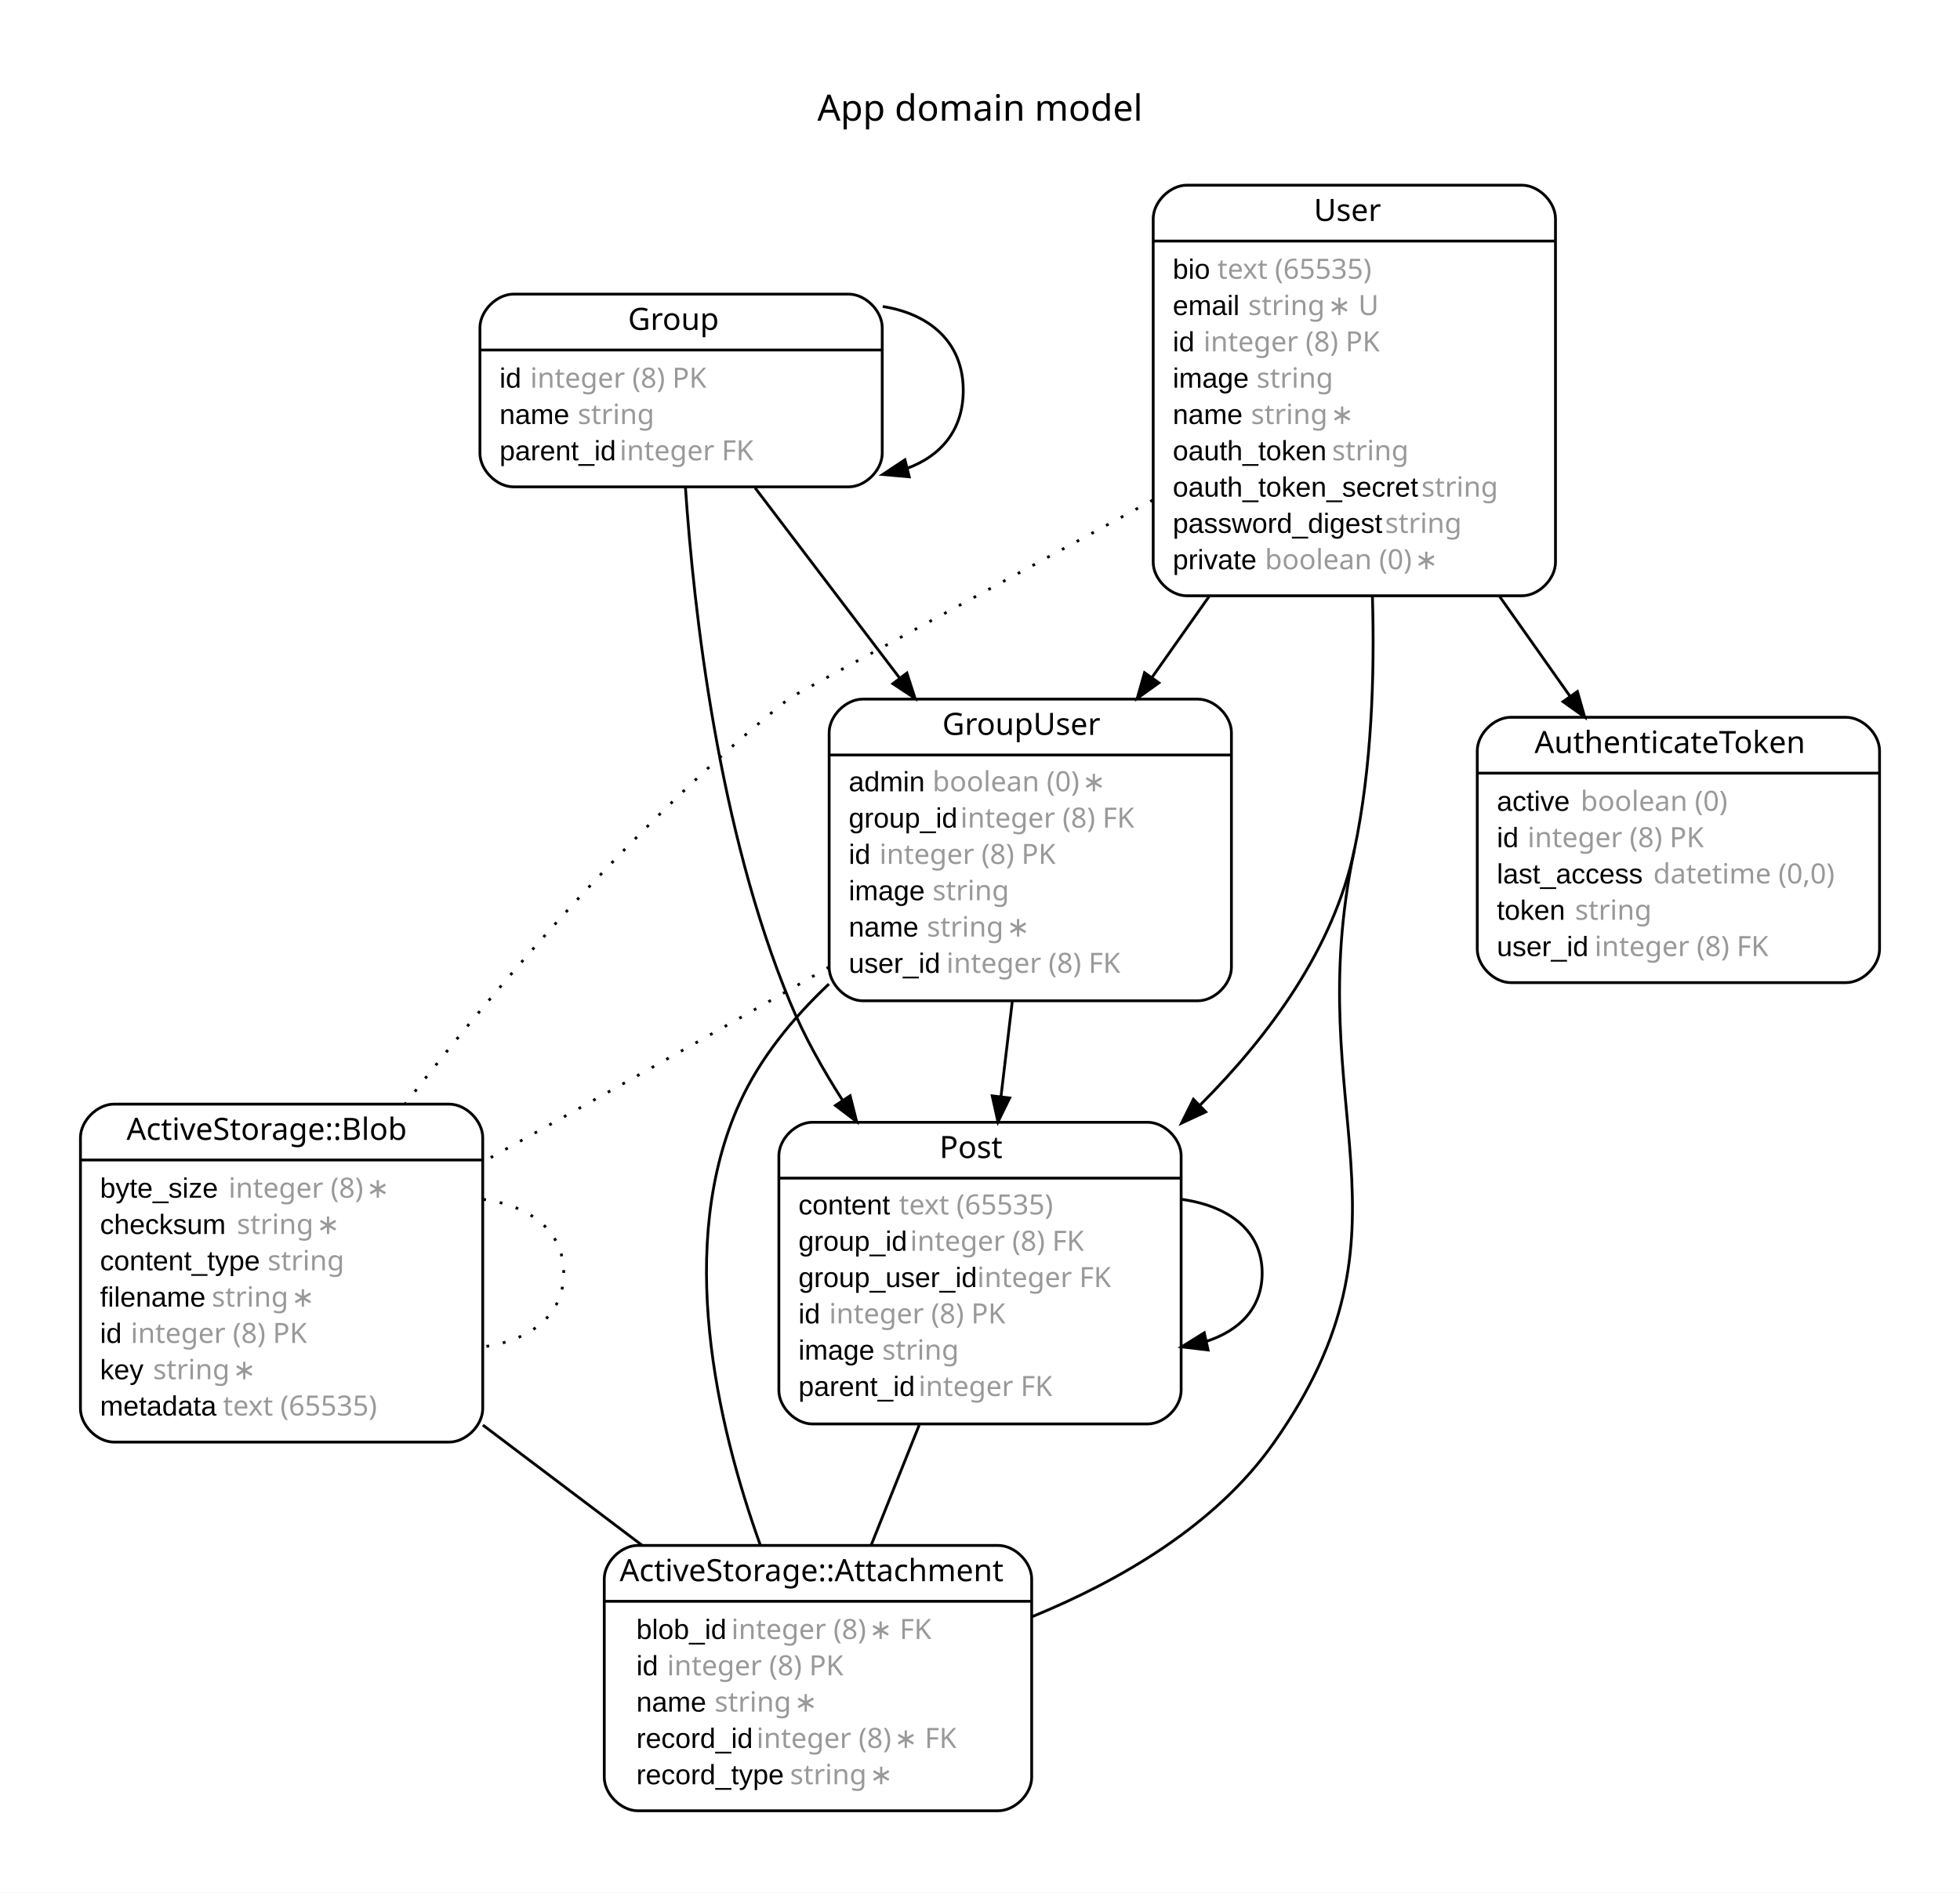
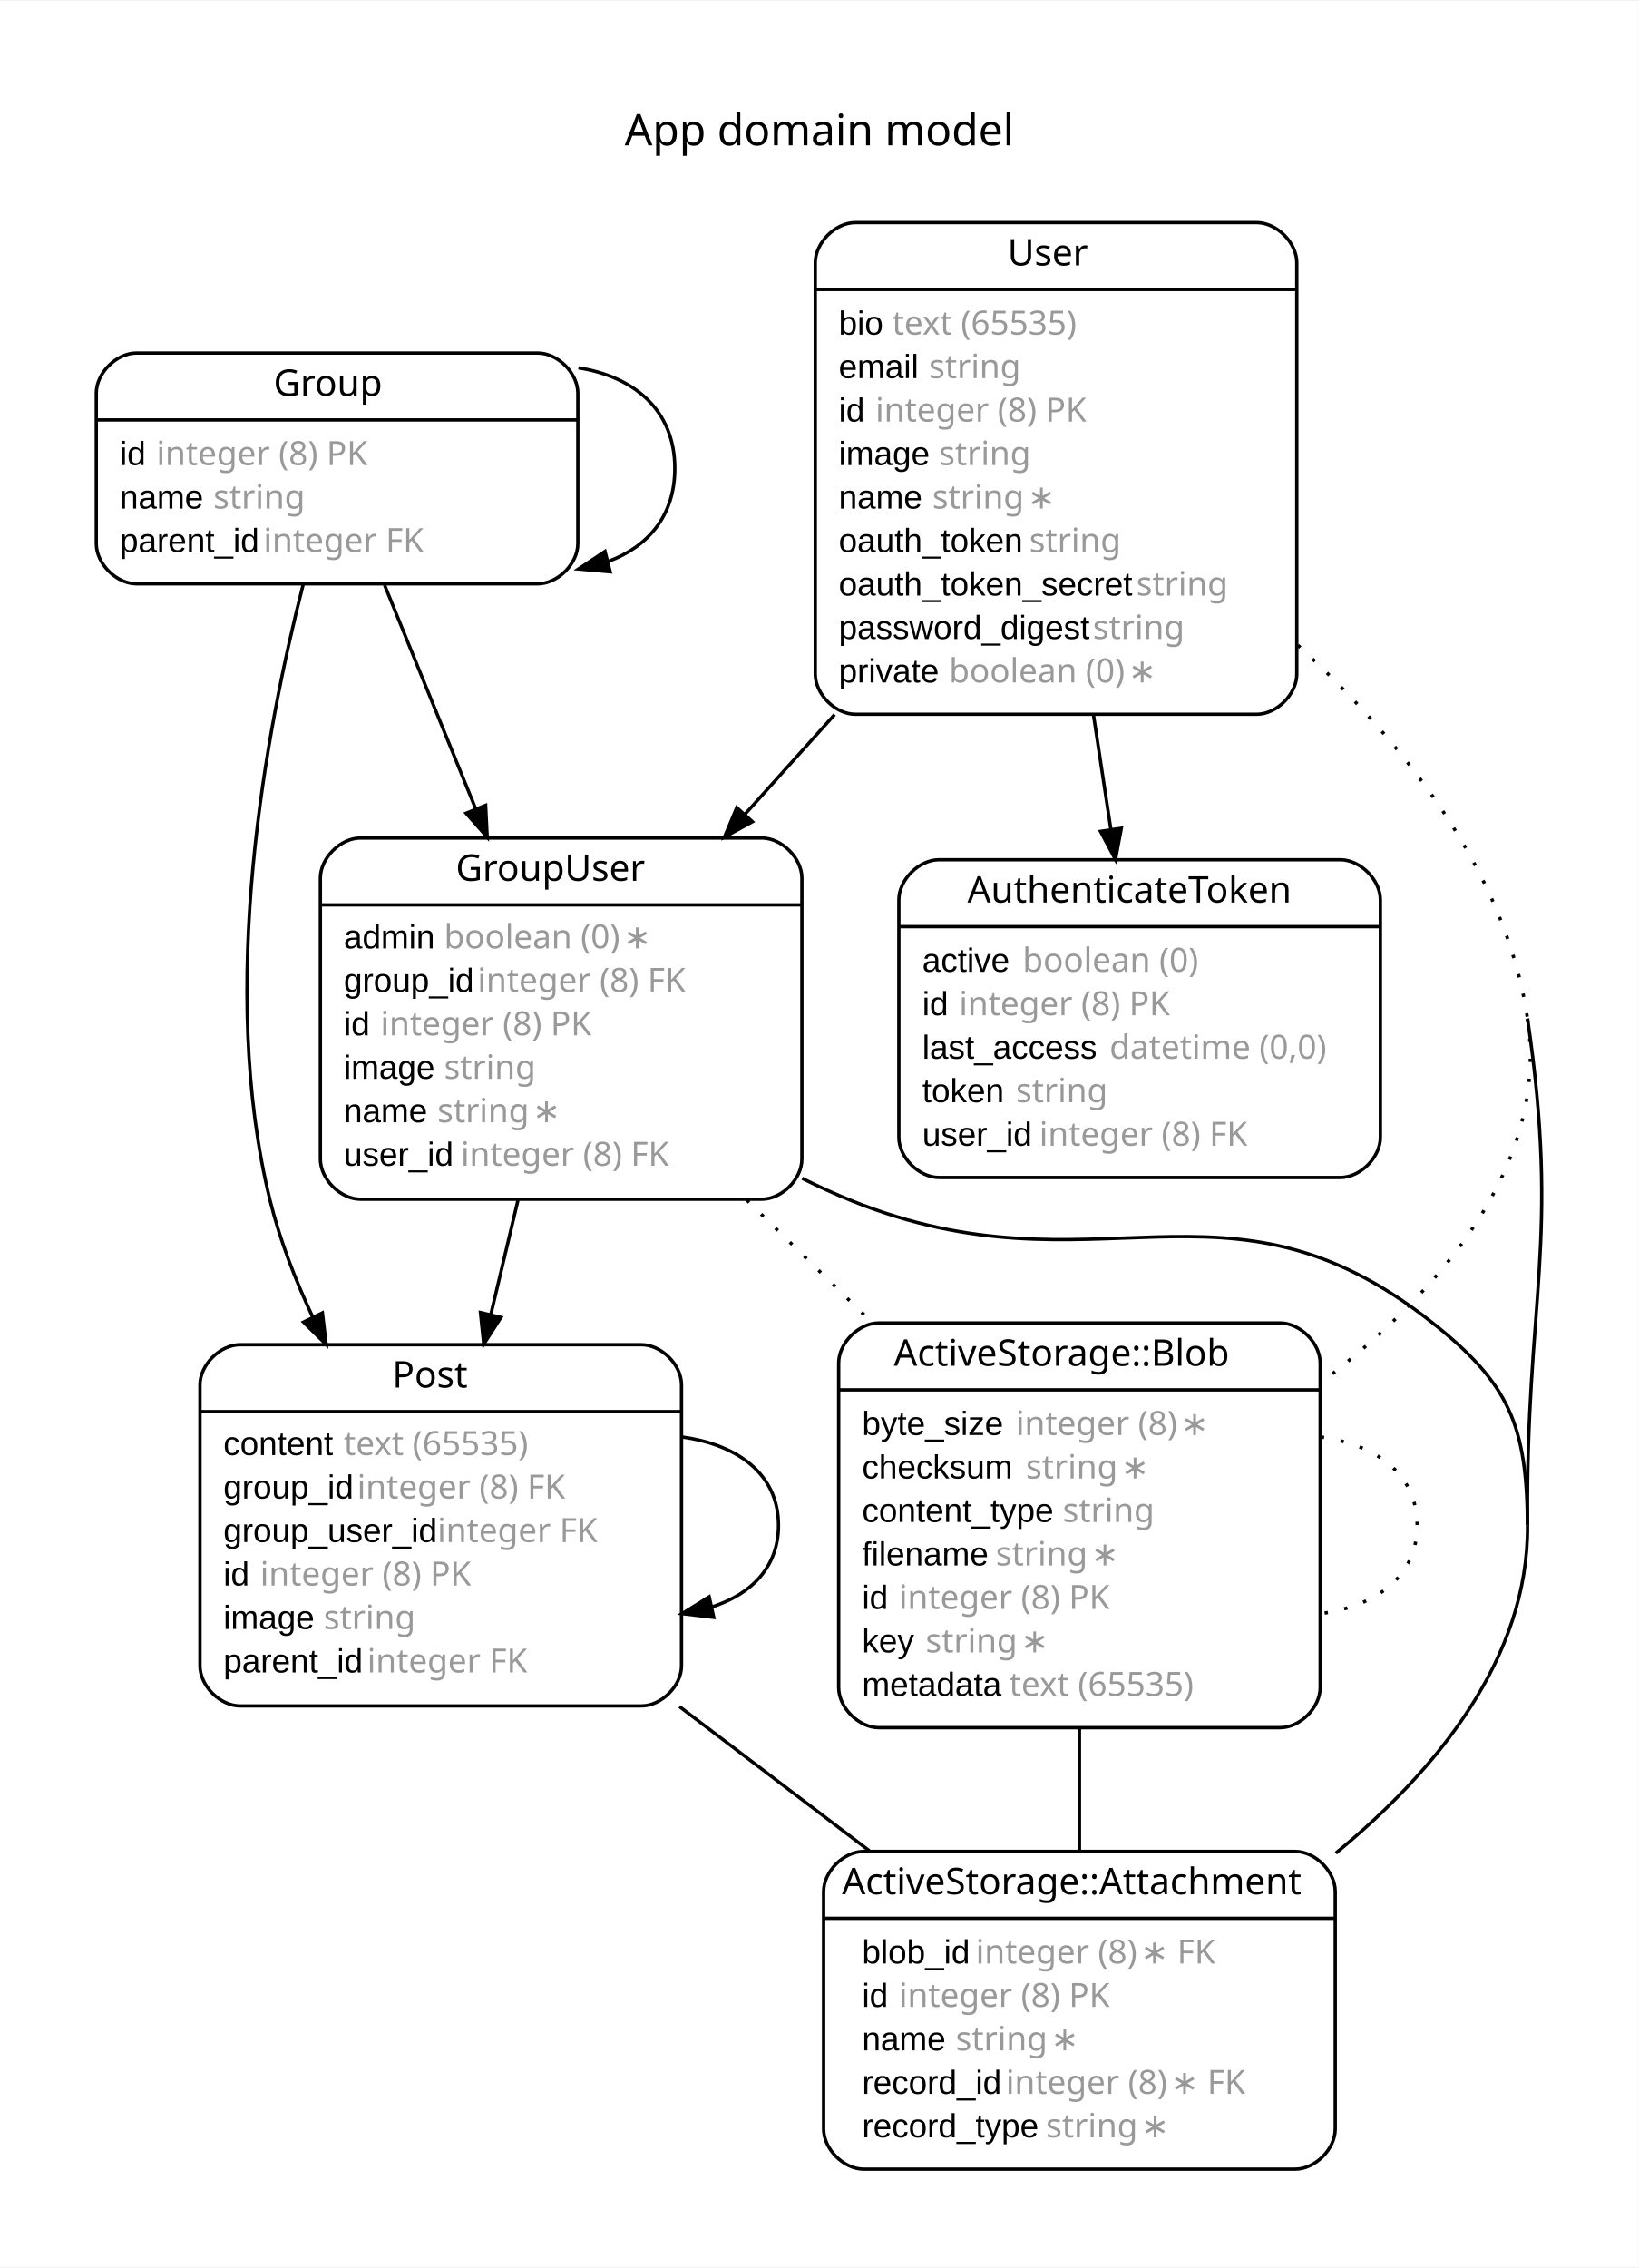
- <svg xmlns="http://www.w3.org/2000/svg" width="702pt" height="678pt" viewBox="0.00 0.00 701.60 677.60">
+ <svg xmlns="http://www.w3.org/2000/svg" width="490pt" height="678pt" viewBox="0.00 0.00 490.08 677.60">
  <g id="graph0" class="graph" transform="scale(1 1) rotate(0) translate(28.8 648.8)">
-     <polygon fill="#ffffff" stroke="transparent" points="-28.8,28.8 -28.8,-648.8 672.8,-648.8 672.8,28.8 -28.8,28.8" />
-     <text text-anchor="middle" x="322" y="-605.6" font-family="Arial Bold" font-size="13.00" fill="#000000">App domain model</text>
+     <polygon fill="#ffffff" stroke="transparent" points="-28.8,28.8 -28.8,-648.8 461.279,-648.8 461.279,28.8 -28.8,28.8" />
+     <text text-anchor="middle" x="216.24" y="-605.6" font-family="Arial Bold" font-size="13.00" fill="#000000">App domain model</text>
    <g id="node1" class="node">
-       <path fill="none" stroke="#000000" d="M199.5,-.5C199.5,-.5 328.5,-.5 328.5,-.5 334.5,-.5 340.5,-6.5 340.5,-12.5 340.5,-12.5 340.5,-83.5 340.5,-83.5 340.5,-89.5 334.5,-95.5 328.5,-95.5 328.5,-95.5 199.5,-95.5 199.5,-95.5 193.5,-95.5 187.5,-89.5 187.5,-83.5 187.5,-83.5 187.5,-12.5 187.5,-12.5 187.5,-6.5 193.5,-.5 199.5,-.5" />
-       <text text-anchor="start" x="193" y="-82.7" font-family="Arial Bold" font-size="11.00" fill="#000000">ActiveStorage::Attachment</text>
-       <polyline fill="none" stroke="#000000" points="187.5,-75.5 340.5,-75.5 " />
-       <text text-anchor="start" x="199" y="-62" font-family="Arial" font-size="10.00" fill="#000000">blob_id </text>
-       <text text-anchor="start" x="233" y="-62" font-family="Arial Italic" font-size="10.00" fill="#999999">integer (8) ∗ FK</text>
-       <text text-anchor="start" x="199" y="-49" font-family="Arial" font-size="10.00" fill="#000000">id </text>
-       <text text-anchor="start" x="210" y="-49" font-family="Arial Italic" font-size="10.00" fill="#999999">integer (8) PK</text>
-       <text text-anchor="start" x="199" y="-36" font-family="Arial" font-size="10.00" fill="#000000">name </text>
-       <text text-anchor="start" x="227" y="-36" font-family="Arial Italic" font-size="10.00" fill="#999999">string ∗</text>
-       <text text-anchor="start" x="199" y="-23" font-family="Arial" font-size="10.00" fill="#000000">record_id </text>
-       <text text-anchor="start" x="242" y="-23" font-family="Arial Italic" font-size="10.00" fill="#999999">integer (8) ∗ FK</text>
-       <text text-anchor="start" x="199" y="-10" font-family="Arial" font-size="10.00" fill="#000000">record_type </text>
-       <text text-anchor="start" x="254" y="-10" font-family="Arial Italic" font-size="10.00" fill="#999999">string ∗</text>
+       <path fill="none" stroke="#000000" d="M229.5,-.5C229.5,-.5 358.5,-.5 358.5,-.5 364.5,-.5 370.5,-6.5 370.5,-12.5 370.5,-12.5 370.5,-83.5 370.5,-83.5 370.5,-89.5 364.5,-95.5 358.5,-95.5 358.5,-95.5 229.5,-95.5 229.5,-95.5 223.5,-95.5 217.5,-89.5 217.5,-83.5 217.5,-83.5 217.5,-12.5 217.5,-12.5 217.5,-6.5 223.5,-.5 229.5,-.5" />
+       <text text-anchor="start" x="223" y="-82.7" font-family="Arial Bold" font-size="11.00" fill="#000000">ActiveStorage::Attachment</text>
+       <polyline fill="none" stroke="#000000" points="217.5,-75.5 370.5,-75.5 " />
+       <text text-anchor="start" x="229" y="-62" font-family="Arial" font-size="10.00" fill="#000000">blob_id </text>
+       <text text-anchor="start" x="263" y="-62" font-family="Arial Italic" font-size="10.00" fill="#999999">integer (8) ∗ FK</text>
+       <text text-anchor="start" x="229" y="-49" font-family="Arial" font-size="10.00" fill="#000000">id </text>
+       <text text-anchor="start" x="240" y="-49" font-family="Arial Italic" font-size="10.00" fill="#999999">integer (8) PK</text>
+       <text text-anchor="start" x="229" y="-36" font-family="Arial" font-size="10.00" fill="#000000">name </text>
+       <text text-anchor="start" x="257" y="-36" font-family="Arial Italic" font-size="10.00" fill="#999999">string ∗</text>
+       <text text-anchor="start" x="229" y="-23" font-family="Arial" font-size="10.00" fill="#000000">record_id </text>
+       <text text-anchor="start" x="272" y="-23" font-family="Arial Italic" font-size="10.00" fill="#999999">integer (8) ∗ FK</text>
+       <text text-anchor="start" x="229" y="-10" font-family="Arial" font-size="10.00" fill="#000000">record_type </text>
+       <text text-anchor="start" x="284" y="-10" font-family="Arial Italic" font-size="10.00" fill="#999999">string ∗</text>
    </g>
    <g id="node2" class="node">
-       <path fill="none" stroke="#000000" d="M12,-132.5C12,-132.5 132,-132.5 132,-132.5 138,-132.5 144,-138.5 144,-144.5 144,-144.5 144,-241.5 144,-241.5 144,-247.5 138,-253.5 132,-253.5 132,-253.5 12,-253.5 12,-253.5 6,-253.5 0,-247.5 0,-241.5 0,-241.5 0,-144.5 0,-144.5 0,-138.5 6,-132.5 12,-132.5" />
-       <text text-anchor="start" x="16.5" y="-240.7" font-family="Arial Bold" font-size="11.00" fill="#000000">ActiveStorage::Blob</text>
-       <polyline fill="none" stroke="#000000" points="0,-233.5 144,-233.5 " />
-       <text text-anchor="start" x="7" y="-220" font-family="Arial" font-size="10.00" fill="#000000">byte_size </text>
-       <text text-anchor="start" x="53" y="-220" font-family="Arial Italic" font-size="10.00" fill="#999999">integer (8) ∗</text>
-       <text text-anchor="start" x="7" y="-207" font-family="Arial" font-size="10.00" fill="#000000">checksum </text>
-       <text text-anchor="start" x="56" y="-207" font-family="Arial Italic" font-size="10.00" fill="#999999">string ∗</text>
-       <text text-anchor="start" x="7" y="-194" font-family="Arial" font-size="10.00" fill="#000000">content_type </text>
-       <text text-anchor="start" x="67" y="-194" font-family="Arial Italic" font-size="10.00" fill="#999999">string</text>
-       <text text-anchor="start" x="7" y="-181" font-family="Arial" font-size="10.00" fill="#000000">filename </text>
-       <text text-anchor="start" x="47" y="-181" font-family="Arial Italic" font-size="10.00" fill="#999999">string ∗</text>
-       <text text-anchor="start" x="7" y="-168" font-family="Arial" font-size="10.00" fill="#000000">id </text>
-       <text text-anchor="start" x="18" y="-168" font-family="Arial Italic" font-size="10.00" fill="#999999">integer (8) PK</text>
-       <text text-anchor="start" x="7" y="-155" font-family="Arial" font-size="10.00" fill="#000000">key </text>
-       <text text-anchor="start" x="26" y="-155" font-family="Arial Italic" font-size="10.00" fill="#999999">string ∗</text>
-       <text text-anchor="start" x="7" y="-142" font-family="Arial" font-size="10.00" fill="#000000">metadata </text>
-       <text text-anchor="start" x="51" y="-142" font-family="Arial Italic" font-size="10.00" fill="#999999">text (65535)</text>
+       <path fill="none" stroke="#000000" d="M234,-132.5C234,-132.5 354,-132.5 354,-132.5 360,-132.5 366,-138.5 366,-144.5 366,-144.5 366,-241.5 366,-241.5 366,-247.5 360,-253.5 354,-253.5 354,-253.5 234,-253.5 234,-253.5 228,-253.5 222,-247.5 222,-241.5 222,-241.5 222,-144.5 222,-144.5 222,-138.5 228,-132.5 234,-132.5" />
+       <text text-anchor="start" x="238.5" y="-240.7" font-family="Arial Bold" font-size="11.00" fill="#000000">ActiveStorage::Blob</text>
+       <polyline fill="none" stroke="#000000" points="222,-233.5 366,-233.5 " />
+       <text text-anchor="start" x="229" y="-220" font-family="Arial" font-size="10.00" fill="#000000">byte_size </text>
+       <text text-anchor="start" x="275" y="-220" font-family="Arial Italic" font-size="10.00" fill="#999999">integer (8) ∗</text>
+       <text text-anchor="start" x="229" y="-207" font-family="Arial" font-size="10.00" fill="#000000">checksum </text>
+       <text text-anchor="start" x="278" y="-207" font-family="Arial Italic" font-size="10.00" fill="#999999">string ∗</text>
+       <text text-anchor="start" x="229" y="-194" font-family="Arial" font-size="10.00" fill="#000000">content_type </text>
+       <text text-anchor="start" x="289" y="-194" font-family="Arial Italic" font-size="10.00" fill="#999999">string</text>
+       <text text-anchor="start" x="229" y="-181" font-family="Arial" font-size="10.00" fill="#000000">filename </text>
+       <text text-anchor="start" x="269" y="-181" font-family="Arial Italic" font-size="10.00" fill="#999999">string ∗</text>
+       <text text-anchor="start" x="229" y="-168" font-family="Arial" font-size="10.00" fill="#000000">id </text>
+       <text text-anchor="start" x="240" y="-168" font-family="Arial Italic" font-size="10.00" fill="#999999">integer (8) PK</text>
+       <text text-anchor="start" x="229" y="-155" font-family="Arial" font-size="10.00" fill="#000000">key </text>
+       <text text-anchor="start" x="248" y="-155" font-family="Arial Italic" font-size="10.00" fill="#999999">string ∗</text>
+       <text text-anchor="start" x="229" y="-142" font-family="Arial" font-size="10.00" fill="#000000">metadata </text>
+       <text text-anchor="start" x="273" y="-142" font-family="Arial Italic" font-size="10.00" fill="#999999">text (65535)</text>
    </g>
    <g id="edge3" class="edge">
-       <path fill="none" stroke="#000000" d="M144.04,-138.595C162.768,-124.451 182.795,-109.327 201.016,-95.566" />
+       <path fill="none" stroke="#000000" d="M294,-132.347C294,-120.085 294,-107.359 294,-95.623" />
    </g>
-     <g id="edge17" class="edge">
-       <path fill="none" stroke="#000000" stroke-dasharray="1,5" d="M144.176,-219.405C160.793,-217.13 173,-208.328 173,-193 173,-177.672 160.793,-168.87 144.176,-166.595" />
+     <g id="edge16" class="edge">
+       <path fill="none" stroke="#000000" stroke-dasharray="1,5" d="M366.176,-219.405C382.793,-217.13 395,-208.328 395,-193 395,-177.672 382.793,-168.87 366.176,-166.595" />
    </g>
    <g id="node3" class="node">
-       <path fill="none" stroke="#000000" d="M512,-297C512,-297 632,-297 632,-297 638,-297 644,-303 644,-309 644,-309 644,-380 644,-380 644,-386 638,-392 632,-392 632,-392 512,-392 512,-392 506,-392 500,-386 500,-380 500,-380 500,-309 500,-309 500,-303 506,-297 512,-297" />
-       <text text-anchor="start" x="520.5" y="-379.2" font-family="Arial Bold" font-size="11.00" fill="#000000">AuthenticateToken</text>
-       <polyline fill="none" stroke="#000000" points="500,-372 644,-372 " />
-       <text text-anchor="start" x="507" y="-358.5" font-family="Arial" font-size="10.00" fill="#000000">active </text>
-       <text text-anchor="start" x="537" y="-358.5" font-family="Arial Italic" font-size="10.00" fill="#999999">boolean (0)</text>
-       <text text-anchor="start" x="507" y="-345.5" font-family="Arial" font-size="10.00" fill="#000000">id </text>
-       <text text-anchor="start" x="518" y="-345.5" font-family="Arial Italic" font-size="10.00" fill="#999999">integer (8) PK</text>
-       <text text-anchor="start" x="507" y="-332.5" font-family="Arial" font-size="10.00" fill="#000000">last_access </text>
-       <text text-anchor="start" x="563" y="-332.5" font-family="Arial Italic" font-size="10.00" fill="#999999">datetime (0,0)</text>
-       <text text-anchor="start" x="507" y="-319.5" font-family="Arial" font-size="10.00" fill="#000000">token </text>
-       <text text-anchor="start" x="535" y="-319.5" font-family="Arial Italic" font-size="10.00" fill="#999999">string</text>
-       <text text-anchor="start" x="507" y="-306.5" font-family="Arial" font-size="10.00" fill="#000000">user_id </text>
-       <text text-anchor="start" x="542" y="-306.5" font-family="Arial Italic" font-size="10.00" fill="#999999">integer (8) FK</text>
+       <path fill="none" stroke="#000000" d="M252,-297C252,-297 372,-297 372,-297 378,-297 384,-303 384,-309 384,-309 384,-380 384,-380 384,-386 378,-392 372,-392 372,-392 252,-392 252,-392 246,-392 240,-386 240,-380 240,-380 240,-309 240,-309 240,-303 246,-297 252,-297" />
+       <text text-anchor="start" x="260.5" y="-379.2" font-family="Arial Bold" font-size="11.00" fill="#000000">AuthenticateToken</text>
+       <polyline fill="none" stroke="#000000" points="240,-372 384,-372 " />
+       <text text-anchor="start" x="247" y="-358.5" font-family="Arial" font-size="10.00" fill="#000000">active </text>
+       <text text-anchor="start" x="277" y="-358.5" font-family="Arial Italic" font-size="10.00" fill="#999999">boolean (0)</text>
+       <text text-anchor="start" x="247" y="-345.5" font-family="Arial" font-size="10.00" fill="#000000">id </text>
+       <text text-anchor="start" x="258" y="-345.5" font-family="Arial Italic" font-size="10.00" fill="#999999">integer (8) PK</text>
+       <text text-anchor="start" x="247" y="-332.5" font-family="Arial" font-size="10.00" fill="#000000">last_access </text>
+       <text text-anchor="start" x="303" y="-332.5" font-family="Arial Italic" font-size="10.00" fill="#999999">datetime (0,0)</text>
+       <text text-anchor="start" x="247" y="-319.5" font-family="Arial" font-size="10.00" fill="#000000">token </text>
+       <text text-anchor="start" x="275" y="-319.5" font-family="Arial Italic" font-size="10.00" fill="#999999">string</text>
+       <text text-anchor="start" x="247" y="-306.5" font-family="Arial" font-size="10.00" fill="#000000">user_id </text>
+       <text text-anchor="start" x="282" y="-306.5" font-family="Arial Italic" font-size="10.00" fill="#999999">integer (8) FK</text>
    </g>
    <g id="node4" class="node">
-       <path fill="none" stroke="#000000" d="M155,-474.5C155,-474.5 275,-474.5 275,-474.5 281,-474.5 287,-480.5 287,-486.5 287,-486.5 287,-531.5 287,-531.5 287,-537.5 281,-543.5 275,-543.5 275,-543.5 155,-543.5 155,-543.5 149,-543.5 143,-537.5 143,-531.5 143,-531.5 143,-486.5 143,-486.5 143,-480.5 149,-474.5 155,-474.5" />
-       <text text-anchor="start" x="196" y="-530.7" font-family="Arial Bold" font-size="11.00" fill="#000000">Group</text>
-       <polyline fill="none" stroke="#000000" points="143,-523.5 287,-523.5 " />
-       <text text-anchor="start" x="150" y="-510" font-family="Arial" font-size="10.00" fill="#000000">id </text>
-       <text text-anchor="start" x="161" y="-510" font-family="Arial Italic" font-size="10.00" fill="#999999">integer (8) PK</text>
-       <text text-anchor="start" x="150" y="-497" font-family="Arial" font-size="10.00" fill="#000000">name </text>
-       <text text-anchor="start" x="178" y="-497" font-family="Arial Italic" font-size="10.00" fill="#999999">string</text>
-       <text text-anchor="start" x="150" y="-484" font-family="Arial" font-size="10.00" fill="#000000">parent_id </text>
-       <text text-anchor="start" x="193" y="-484" font-family="Arial Italic" font-size="10.00" fill="#999999">integer FK</text>
+       <path fill="none" stroke="#000000" d="M12,-474.5C12,-474.5 132,-474.5 132,-474.5 138,-474.5 144,-480.5 144,-486.5 144,-486.5 144,-531.5 144,-531.5 144,-537.5 138,-543.5 132,-543.5 132,-543.5 12,-543.5 12,-543.5 6,-543.5 0,-537.5 0,-531.5 0,-531.5 0,-486.5 0,-486.5 0,-480.5 6,-474.5 12,-474.5" />
+       <text text-anchor="start" x="53" y="-530.7" font-family="Arial Bold" font-size="11.00" fill="#000000">Group</text>
+       <polyline fill="none" stroke="#000000" points="0,-523.5 144,-523.5 " />
+       <text text-anchor="start" x="7" y="-510" font-family="Arial" font-size="10.00" fill="#000000">id </text>
+       <text text-anchor="start" x="18" y="-510" font-family="Arial Italic" font-size="10.00" fill="#999999">integer (8) PK</text>
+       <text text-anchor="start" x="7" y="-497" font-family="Arial" font-size="10.00" fill="#000000">name </text>
+       <text text-anchor="start" x="35" y="-497" font-family="Arial Italic" font-size="10.00" fill="#999999">string</text>
+       <text text-anchor="start" x="7" y="-484" font-family="Arial" font-size="10.00" fill="#000000">parent_id </text>
+       <text text-anchor="start" x="50" y="-484" font-family="Arial Italic" font-size="10.00" fill="#999999">integer FK</text>
    </g>
    <g id="edge9" class="edge">
-       <path fill="none" stroke="#000000" d="M287.176,-539.072C303.793,-536.481 316,-526.457 316,-509 316,-494.816 307.942,-485.539 296.006,-481.169" />
-       <polygon fill="#000000" stroke="#000000" points="296.674,-478.089 287.176,-478.928 295.124,-484.195 296.674,-478.089" />
+       <path fill="none" stroke="#000000" d="M144.176,-539.072C160.793,-536.481 173,-526.457 173,-509 173,-494.816 164.942,-485.539 153.006,-481.169" />
+       <polygon fill="#000000" stroke="#000000" points="153.674,-478.089 144.176,-478.928 152.124,-484.195 153.674,-478.089" />
    </g>
    <g id="node5" class="node">
-       <path fill="none" stroke="#000000" d="M280,-290.5C280,-290.5 400,-290.5 400,-290.5 406,-290.5 412,-296.5 412,-302.5 412,-302.5 412,-386.5 412,-386.5 412,-392.5 406,-398.5 400,-398.5 400,-398.5 280,-398.5 280,-398.5 274,-398.5 268,-392.5 268,-386.5 268,-386.5 268,-302.5 268,-302.5 268,-296.5 274,-290.5 280,-290.5" />
-       <text text-anchor="start" x="308.5" y="-385.7" font-family="Arial Bold" font-size="11.00" fill="#000000">GroupUser</text>
-       <polyline fill="none" stroke="#000000" points="268,-378.5 412,-378.5 " />
-       <text text-anchor="start" x="275" y="-365.5" font-family="Arial" font-size="10.00" fill="#000000">admin </text>
-       <text text-anchor="start" x="305" y="-365.5" font-family="Arial Italic" font-size="10.00" fill="#999999">boolean (0) ∗</text>
-       <text text-anchor="start" x="275" y="-352.5" font-family="Arial" font-size="10.00" fill="#000000">group_id </text>
-       <text text-anchor="start" x="315" y="-352.5" font-family="Arial Italic" font-size="10.00" fill="#999999">integer (8) FK</text>
-       <text text-anchor="start" x="275" y="-339.5" font-family="Arial" font-size="10.00" fill="#000000">id </text>
-       <text text-anchor="start" x="286" y="-339.5" font-family="Arial Italic" font-size="10.00" fill="#999999">integer (8) PK</text>
-       <text text-anchor="start" x="275" y="-326.5" font-family="Arial" font-size="10.00" fill="#000000">image </text>
-       <text text-anchor="start" x="305" y="-326.5" font-family="Arial Italic" font-size="10.00" fill="#999999">string</text>
-       <text text-anchor="start" x="275" y="-313.5" font-family="Arial" font-size="10.00" fill="#000000">name </text>
-       <text text-anchor="start" x="303" y="-313.5" font-family="Arial Italic" font-size="10.00" fill="#999999">string ∗</text>
-       <text text-anchor="start" x="275" y="-300.5" font-family="Arial" font-size="10.00" fill="#000000">user_id </text>
-       <text text-anchor="start" x="310" y="-300.5" font-family="Arial Italic" font-size="10.00" fill="#999999">integer (8) FK</text>
+       <path fill="none" stroke="#000000" d="M79,-290.5C79,-290.5 199,-290.5 199,-290.5 205,-290.5 211,-296.5 211,-302.5 211,-302.5 211,-386.5 211,-386.5 211,-392.5 205,-398.5 199,-398.5 199,-398.5 79,-398.5 79,-398.5 73,-398.5 67,-392.5 67,-386.5 67,-386.5 67,-302.5 67,-302.5 67,-296.5 73,-290.5 79,-290.5" />
+       <text text-anchor="start" x="107.5" y="-385.7" font-family="Arial Bold" font-size="11.00" fill="#000000">GroupUser</text>
+       <polyline fill="none" stroke="#000000" points="67,-378.5 211,-378.5 " />
+       <text text-anchor="start" x="74" y="-365.5" font-family="Arial" font-size="10.00" fill="#000000">admin </text>
+       <text text-anchor="start" x="104" y="-365.5" font-family="Arial Italic" font-size="10.00" fill="#999999">boolean (0) ∗</text>
+       <text text-anchor="start" x="74" y="-352.5" font-family="Arial" font-size="10.00" fill="#000000">group_id </text>
+       <text text-anchor="start" x="114" y="-352.5" font-family="Arial Italic" font-size="10.00" fill="#999999">integer (8) FK</text>
+       <text text-anchor="start" x="74" y="-339.5" font-family="Arial" font-size="10.00" fill="#000000">id </text>
+       <text text-anchor="start" x="85" y="-339.5" font-family="Arial Italic" font-size="10.00" fill="#999999">integer (8) PK</text>
+       <text text-anchor="start" x="74" y="-326.5" font-family="Arial" font-size="10.00" fill="#000000">image </text>
+       <text text-anchor="start" x="104" y="-326.5" font-family="Arial Italic" font-size="10.00" fill="#999999">string</text>
+       <text text-anchor="start" x="74" y="-313.5" font-family="Arial" font-size="10.00" fill="#000000">name </text>
+       <text text-anchor="start" x="102" y="-313.5" font-family="Arial Italic" font-size="10.00" fill="#999999">string ∗</text>
+       <text text-anchor="start" x="74" y="-300.5" font-family="Arial" font-size="10.00" fill="#000000">user_id </text>
+       <text text-anchor="start" x="109" y="-300.5" font-family="Arial Italic" font-size="10.00" fill="#999999">integer (8) FK</text>
    </g>
    <g id="edge1" class="edge">
-       <path fill="none" stroke="#000000" d="M241.509,-474.114C256.512,-454.37 275.712,-429.103 293.168,-406.13" />
-       <polygon fill="#000000" stroke="#000000" points="295.83,-407.834 298.767,-398.762 290.814,-404.022 295.83,-407.834" />
+       <path fill="none" stroke="#000000" d="M86.209,-474.114C94.111,-454.712 104.186,-429.977 113.411,-407.326" />
+       <polygon fill="#000000" stroke="#000000" points="116.422,-408.286 116.899,-398.762 110.587,-405.909 116.422,-408.286" />
    </g>
    <g id="node6" class="node">
-       <path fill="none" stroke="#000000" d="M262,-139C262,-139 382,-139 382,-139 388,-139 394,-145 394,-151 394,-151 394,-235 394,-235 394,-241 388,-247 382,-247 382,-247 262,-247 262,-247 256,-247 250,-241 250,-235 250,-235 250,-151 250,-151 250,-145 256,-139 262,-139" />
-       <text text-anchor="start" x="307.5" y="-234.2" font-family="Arial Bold" font-size="11.00" fill="#000000">Post</text>
-       <polyline fill="none" stroke="#000000" points="250,-227 394,-227 " />
-       <text text-anchor="start" x="257" y="-214" font-family="Arial" font-size="10.00" fill="#000000">content </text>
-       <text text-anchor="start" x="293" y="-214" font-family="Arial Italic" font-size="10.00" fill="#999999">text (65535)</text>
-       <text text-anchor="start" x="257" y="-201" font-family="Arial" font-size="10.00" fill="#000000">group_id </text>
-       <text text-anchor="start" x="297" y="-201" font-family="Arial Italic" font-size="10.00" fill="#999999">integer (8) FK</text>
-       <text text-anchor="start" x="257" y="-188" font-family="Arial" font-size="10.00" fill="#000000">group_user_id </text>
-       <text text-anchor="start" x="321" y="-188" font-family="Arial Italic" font-size="10.00" fill="#999999">integer FK</text>
-       <text text-anchor="start" x="257" y="-175" font-family="Arial" font-size="10.00" fill="#000000">id </text>
-       <text text-anchor="start" x="268" y="-175" font-family="Arial Italic" font-size="10.00" fill="#999999">integer (8) PK</text>
-       <text text-anchor="start" x="257" y="-162" font-family="Arial" font-size="10.00" fill="#000000">image </text>
-       <text text-anchor="start" x="287" y="-162" font-family="Arial Italic" font-size="10.00" fill="#999999">string</text>
-       <text text-anchor="start" x="257" y="-149" font-family="Arial" font-size="10.00" fill="#000000">parent_id </text>
-       <text text-anchor="start" x="300" y="-149" font-family="Arial Italic" font-size="10.00" fill="#999999">integer FK</text>
+       <path fill="none" stroke="#000000" d="M43,-139C43,-139 163,-139 163,-139 169,-139 175,-145 175,-151 175,-151 175,-235 175,-235 175,-241 169,-247 163,-247 163,-247 43,-247 43,-247 37,-247 31,-241 31,-235 31,-235 31,-151 31,-151 31,-145 37,-139 43,-139" />
+       <text text-anchor="start" x="88.5" y="-234.2" font-family="Arial Bold" font-size="11.00" fill="#000000">Post</text>
+       <polyline fill="none" stroke="#000000" points="31,-227 175,-227 " />
+       <text text-anchor="start" x="38" y="-214" font-family="Arial" font-size="10.00" fill="#000000">content </text>
+       <text text-anchor="start" x="74" y="-214" font-family="Arial Italic" font-size="10.00" fill="#999999">text (65535)</text>
+       <text text-anchor="start" x="38" y="-201" font-family="Arial" font-size="10.00" fill="#000000">group_id </text>
+       <text text-anchor="start" x="78" y="-201" font-family="Arial Italic" font-size="10.00" fill="#999999">integer (8) FK</text>
+       <text text-anchor="start" x="38" y="-188" font-family="Arial" font-size="10.00" fill="#000000">group_user_id </text>
+       <text text-anchor="start" x="102" y="-188" font-family="Arial Italic" font-size="10.00" fill="#999999">integer FK</text>
+       <text text-anchor="start" x="38" y="-175" font-family="Arial" font-size="10.00" fill="#000000">id </text>
+       <text text-anchor="start" x="49" y="-175" font-family="Arial Italic" font-size="10.00" fill="#999999">integer (8) PK</text>
+       <text text-anchor="start" x="38" y="-162" font-family="Arial" font-size="10.00" fill="#000000">image </text>
+       <text text-anchor="start" x="68" y="-162" font-family="Arial Italic" font-size="10.00" fill="#999999">string</text>
+       <text text-anchor="start" x="38" y="-149" font-family="Arial" font-size="10.00" fill="#000000">parent_id </text>
+       <text text-anchor="start" x="81" y="-149" font-family="Arial Italic" font-size="10.00" fill="#999999">integer FK</text>
    </g>
    <g id="edge11" class="edge">
-       <path fill="none" stroke="#000000" d="M216.556,-474.321C219.565,-430.019 228.363,-351.696 254,-290 258.969,-278.041 265.608,-266.097 272.795,-254.883" />
-       <polygon fill="#000000" stroke="#000000" points="275.508,-256.49 277.843,-247.245 270.253,-253.016 275.508,-256.49" />
+       <path fill="none" stroke="#000000" d="M61.87,-474.329C50.7,-430.699 36.261,-353.754 52,-290 54.871,-278.372 59.413,-266.596 64.633,-255.45" />
+       <polygon fill="#000000" stroke="#000000" points="67.611,-256.53 68.739,-247.062 61.953,-253.76 67.611,-256.53" />
    </g>
    <g id="node7" class="node">
-       <path fill="none" stroke="#000000" d="M396,-435.5C396,-435.5 516,-435.5 516,-435.5 522,-435.5 528,-441.5 528,-447.5 528,-447.5 528,-570.5 528,-570.5 528,-576.5 522,-582.5 516,-582.5 516,-582.5 396,-582.5 396,-582.5 390,-582.5 384,-576.5 384,-570.5 384,-570.5 384,-447.5 384,-447.5 384,-441.5 390,-435.5 396,-435.5" />
-       <text text-anchor="start" x="441.5" y="-569.7" font-family="Arial Bold" font-size="11.00" fill="#000000">User</text>
-       <polyline fill="none" stroke="#000000" points="384,-562.5 528,-562.5 " />
-       <text text-anchor="start" x="391" y="-549" font-family="Arial" font-size="10.00" fill="#000000">bio </text>
-       <text text-anchor="start" x="407" y="-549" font-family="Arial Italic" font-size="10.00" fill="#999999">text (65535)</text>
-       <text text-anchor="start" x="391" y="-536" font-family="Arial" font-size="10.00" fill="#000000">email </text>
-       <text text-anchor="start" x="418" y="-536" font-family="Arial Italic" font-size="10.00" fill="#999999">string ∗ U</text>
-       <text text-anchor="start" x="391" y="-523" font-family="Arial" font-size="10.00" fill="#000000">id </text>
-       <text text-anchor="start" x="402" y="-523" font-family="Arial Italic" font-size="10.00" fill="#999999">integer (8) PK</text>
-       <text text-anchor="start" x="391" y="-510" font-family="Arial" font-size="10.00" fill="#000000">image </text>
-       <text text-anchor="start" x="421" y="-510" font-family="Arial Italic" font-size="10.00" fill="#999999">string</text>
-       <text text-anchor="start" x="391" y="-497" font-family="Arial" font-size="10.00" fill="#000000">name </text>
-       <text text-anchor="start" x="419" y="-497" font-family="Arial Italic" font-size="10.00" fill="#999999">string ∗</text>
-       <text text-anchor="start" x="391" y="-484" font-family="Arial" font-size="10.00" fill="#000000">oauth_token </text>
-       <text text-anchor="start" x="448" y="-484" font-family="Arial Italic" font-size="10.00" fill="#999999">string</text>
-       <text text-anchor="start" x="391" y="-471" font-family="Arial" font-size="10.00" fill="#000000">oauth_token_secret </text>
-       <text text-anchor="start" x="480" y="-471" font-family="Arial Italic" font-size="10.00" fill="#999999">string</text>
-       <text text-anchor="start" x="391" y="-458" font-family="Arial" font-size="10.00" fill="#000000">password_digest </text>
-       <text text-anchor="start" x="467" y="-458" font-family="Arial Italic" font-size="10.00" fill="#999999">string</text>
-       <text text-anchor="start" x="391" y="-445" font-family="Arial" font-size="10.00" fill="#000000">private </text>
-       <text text-anchor="start" x="424" y="-445" font-family="Arial Italic" font-size="10.00" fill="#999999">boolean (0) ∗</text>
+       <path fill="none" stroke="#000000" d="M227,-435.5C227,-435.5 347,-435.5 347,-435.5 353,-435.5 359,-441.5 359,-447.5 359,-447.5 359,-570.5 359,-570.5 359,-576.5 353,-582.5 347,-582.5 347,-582.5 227,-582.5 227,-582.5 221,-582.5 215,-576.5 215,-570.5 215,-570.5 215,-447.5 215,-447.5 215,-441.5 221,-435.5 227,-435.5" />
+       <text text-anchor="start" x="272.5" y="-569.7" font-family="Arial Bold" font-size="11.00" fill="#000000">User</text>
+       <polyline fill="none" stroke="#000000" points="215,-562.5 359,-562.5 " />
+       <text text-anchor="start" x="222" y="-549" font-family="Arial" font-size="10.00" fill="#000000">bio </text>
+       <text text-anchor="start" x="238" y="-549" font-family="Arial Italic" font-size="10.00" fill="#999999">text (65535)</text>
+       <text text-anchor="start" x="222" y="-536" font-family="Arial" font-size="10.00" fill="#000000">email </text>
+       <text text-anchor="start" x="249" y="-536" font-family="Arial Italic" font-size="10.00" fill="#999999">string</text>
+       <text text-anchor="start" x="222" y="-523" font-family="Arial" font-size="10.00" fill="#000000">id </text>
+       <text text-anchor="start" x="233" y="-523" font-family="Arial Italic" font-size="10.00" fill="#999999">integer (8) PK</text>
+       <text text-anchor="start" x="222" y="-510" font-family="Arial" font-size="10.00" fill="#000000">image </text>
+       <text text-anchor="start" x="252" y="-510" font-family="Arial Italic" font-size="10.00" fill="#999999">string</text>
+       <text text-anchor="start" x="222" y="-497" font-family="Arial" font-size="10.00" fill="#000000">name </text>
+       <text text-anchor="start" x="250" y="-497" font-family="Arial Italic" font-size="10.00" fill="#999999">string ∗</text>
+       <text text-anchor="start" x="222" y="-484" font-family="Arial" font-size="10.00" fill="#000000">oauth_token </text>
+       <text text-anchor="start" x="279" y="-484" font-family="Arial Italic" font-size="10.00" fill="#999999">string</text>
+       <text text-anchor="start" x="222" y="-471" font-family="Arial" font-size="10.00" fill="#000000">oauth_token_secret </text>
+       <text text-anchor="start" x="311" y="-471" font-family="Arial Italic" font-size="10.00" fill="#999999">string</text>
+       <text text-anchor="start" x="222" y="-458" font-family="Arial" font-size="10.00" fill="#000000">password_digest </text>
+       <text text-anchor="start" x="298" y="-458" font-family="Arial Italic" font-size="10.00" fill="#999999">string</text>
+       <text text-anchor="start" x="222" y="-445" font-family="Arial" font-size="10.00" fill="#000000">private </text>
+       <text text-anchor="start" x="255" y="-445" font-family="Arial Italic" font-size="10.00" fill="#999999">boolean (0) ∗</text>
    </g>
    <g id="edge4" class="edge">
-       <path fill="none" stroke="#000000" d="M267.912,-296.506C254.968,-284.287 243.291,-270.01 236,-254 212.888,-203.252 227.872,-138.726 243.386,-95.538" />
+       <path fill="none" stroke="#000000" d="M211.097,-296.735C216.047,-294.271 221.039,-291.995 226,-290 298.863,-260.695 337.252,-302.529 399,-254 422.602,-235.451 427.763,-223.018 428,-193" />
+       <path fill="none" stroke="#000000" d="M428,-193C428.313,-153.24 400.829,-119.741 370.675,-94.992" />
    </g>
    <g id="edge7" class="edge">
-       <path fill="none" stroke="#000000" stroke-dasharray="1,5" d="M267.965,-302.57C260.557,-298.307 253.133,-294.056 246,-290 212.628,-271.025 175.483,-250.269 144.111,-232.843" />
+       <path fill="none" stroke="#000000" stroke-dasharray="1,5" d="M194.521,-290.233C206.682,-278.346 219.631,-265.69 232.026,-253.574" />
    </g>
    <g id="edge8" class="edge">
-       <path fill="none" stroke="#000000" d="M333.552,-290.233C332.239,-279.179 330.847,-267.459 329.5,-256.127" />
-       <polygon fill="#000000" stroke="#000000" points="332.623,-255.708 328.433,-247.143 326.367,-256.452 332.623,-255.708" />
+       <path fill="none" stroke="#000000" d="M126.105,-290.233C123.478,-279.179 120.693,-267.459 118.001,-256.127" />
+       <polygon fill="#000000" stroke="#000000" points="121.011,-255.171 115.866,-247.143 114.882,-256.627 121.011,-255.171" />
    </g>
    <g id="edge5" class="edge">
-       <path fill="none" stroke="#000000" d="M300.238,-138.595C294.581,-124.451 288.531,-109.327 283.026,-95.566" />
+       <path fill="none" stroke="#000000" d="M174.393,-138.801C193.042,-124.644 213.003,-109.49 231.17,-95.698" />
    </g>
-     <g id="edge15" class="edge">
-       <path fill="none" stroke="#000000" d="M394.176,-219.405C410.793,-217.13 423,-208.328 423,-193 423,-180.546 414.942,-172.4 403.006,-168.563" />
-       <polygon fill="#000000" stroke="#000000" points="403.645,-165.478 394.176,-166.595 402.275,-171.627 403.645,-165.478" />
+     <g id="edge14" class="edge">
+       <path fill="none" stroke="#000000" d="M175.176,-219.405C191.793,-217.13 204,-208.328 204,-193 204,-180.546 195.942,-172.4 184.006,-168.563" />
+       <polygon fill="#000000" stroke="#000000" points="184.645,-165.478 175.176,-166.595 183.275,-171.627 184.645,-165.478" />
    </g>
    <g id="edge6" class="edge">
-       <path fill="none" stroke="#000000" d="M456,-344.5C436.298,-251.238 482.019,-209.839 427,-132 406.328,-102.754 372.346,-82.99 340.745,-70.023" />
+       <path fill="none" stroke="#000000" d="M428,-344.5C437.804,-277.884 427.469,-260.331 428,-193" />
    </g>
    <g id="edge12" class="edge">
-       <path fill="none" stroke="#000000" stroke-dasharray="1,5" d="M383.826,-469.744C325.983,-438.275 254.372,-399.296 254,-399 200.82,-356.615 150.452,-297.587 116.243,-253.578" />
+       <path fill="none" stroke="#000000" stroke-dasharray="1,5" d="M359.324,-456.137C390.557,-427.443 421.483,-388.784 428,-344.5" />
+       <path fill="none" stroke="#000000" stroke-dasharray="1,5" d="M428,-344.5C434.519,-300.207 401.305,-262.454 366.32,-235.714" />
    </g>
-     <g id="edge14" class="edge">
-       <path fill="none" stroke="#000000" d="M507.893,-435.411C516.404,-423.341 525.093,-411.019 533.215,-399.502" />
-       <polygon fill="#000000" stroke="#000000" points="535.85,-401.23 538.463,-392.06 530.702,-397.599 535.85,-401.23" />
+     <g id="edge13" class="edge">
+       <path fill="none" stroke="#000000" d="M298.184,-435.411C299.931,-423.915 301.712,-412.192 303.39,-401.152" />
+       <polygon fill="#000000" stroke="#000000" points="306.534,-401.431 304.772,-392.06 300.305,-400.484 306.534,-401.431" />
    </g>
    <g id="edge2" class="edge">
-       <path fill="none" stroke="#000000" d="M404.107,-435.411C397.253,-425.69 390.284,-415.807 383.588,-406.312" />
-       <polygon fill="#000000" stroke="#000000" points="386.045,-404.331 378.284,-398.791 380.897,-407.961 386.045,-404.331" />
-     </g>
-     <g id="edge13" class="edge">
-       <path fill="none" stroke="#000000" d="M462.469,-435.443C463.312,-406.785 462.198,-373.839 456,-344.5" />
-       <path fill="none" stroke="#000000" d="M456,-344.5C448.571,-309.336 425.662,-278.072 400.839,-253.211" />
-       <polygon fill="#000000" stroke="#000000" points="402.796,-250.72 394.148,-246.701 398.402,-255.235 402.796,-250.72" />
+       <path fill="none" stroke="#000000" d="M220.792,-435.411C211.874,-425.498 202.803,-415.416 194.105,-405.748" />
+       <polygon fill="#000000" stroke="#000000" points="196.207,-403.375 187.845,-398.791 191.523,-407.588 196.207,-403.375" />
    </g>
  </g>
</svg>
